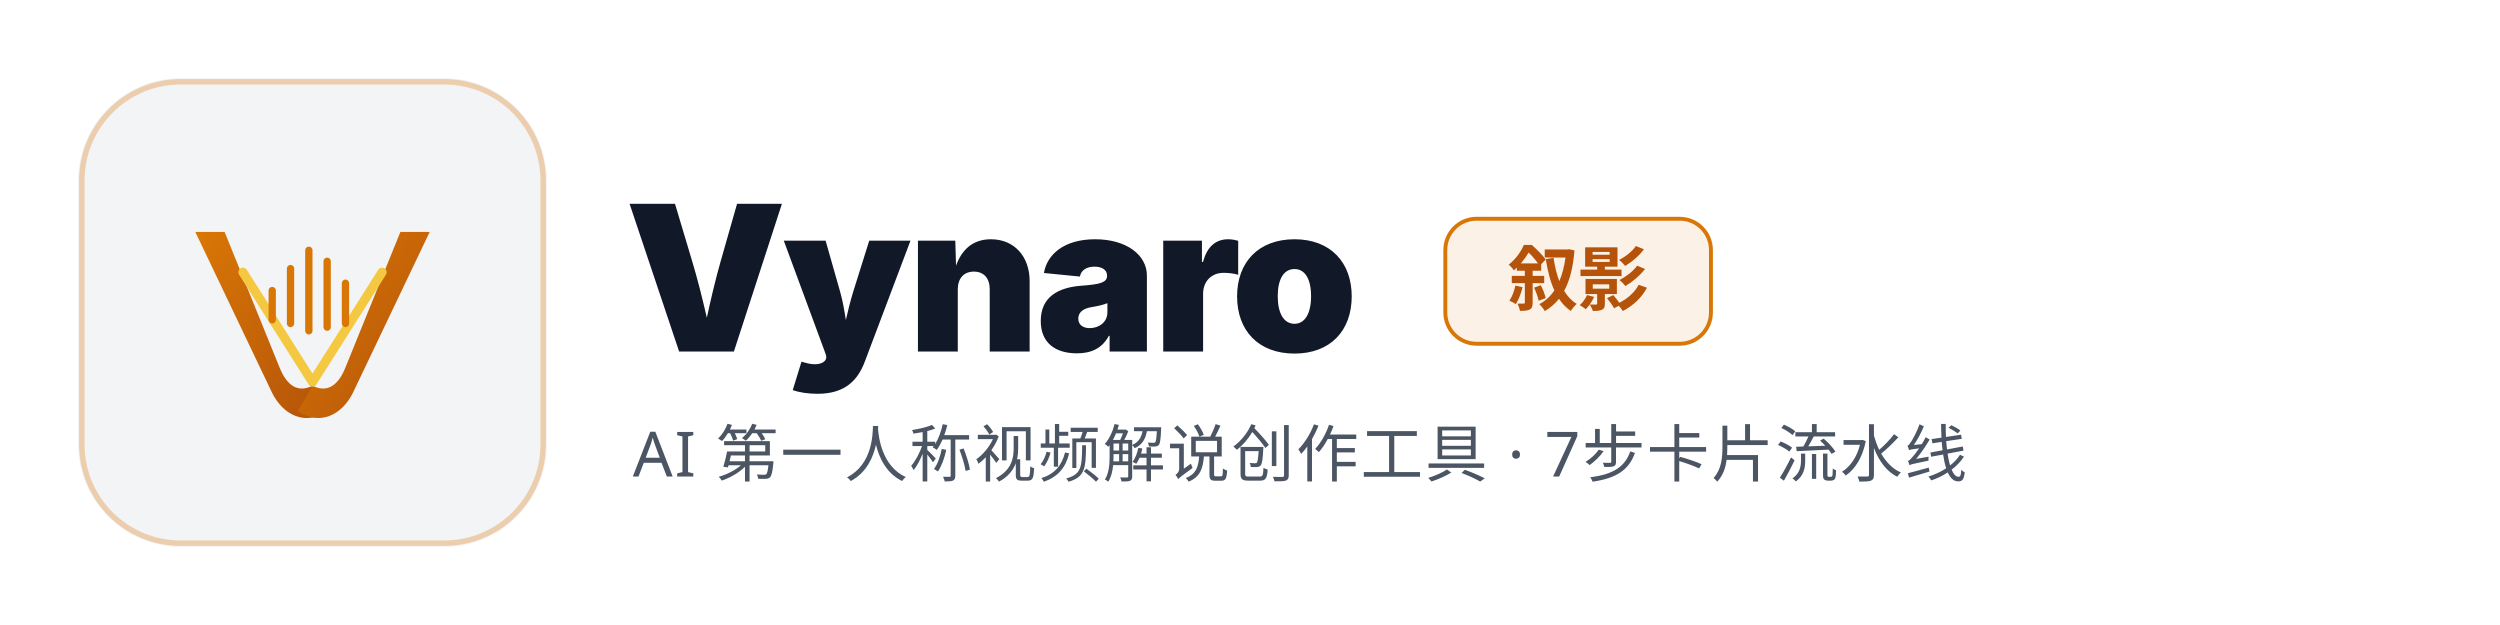
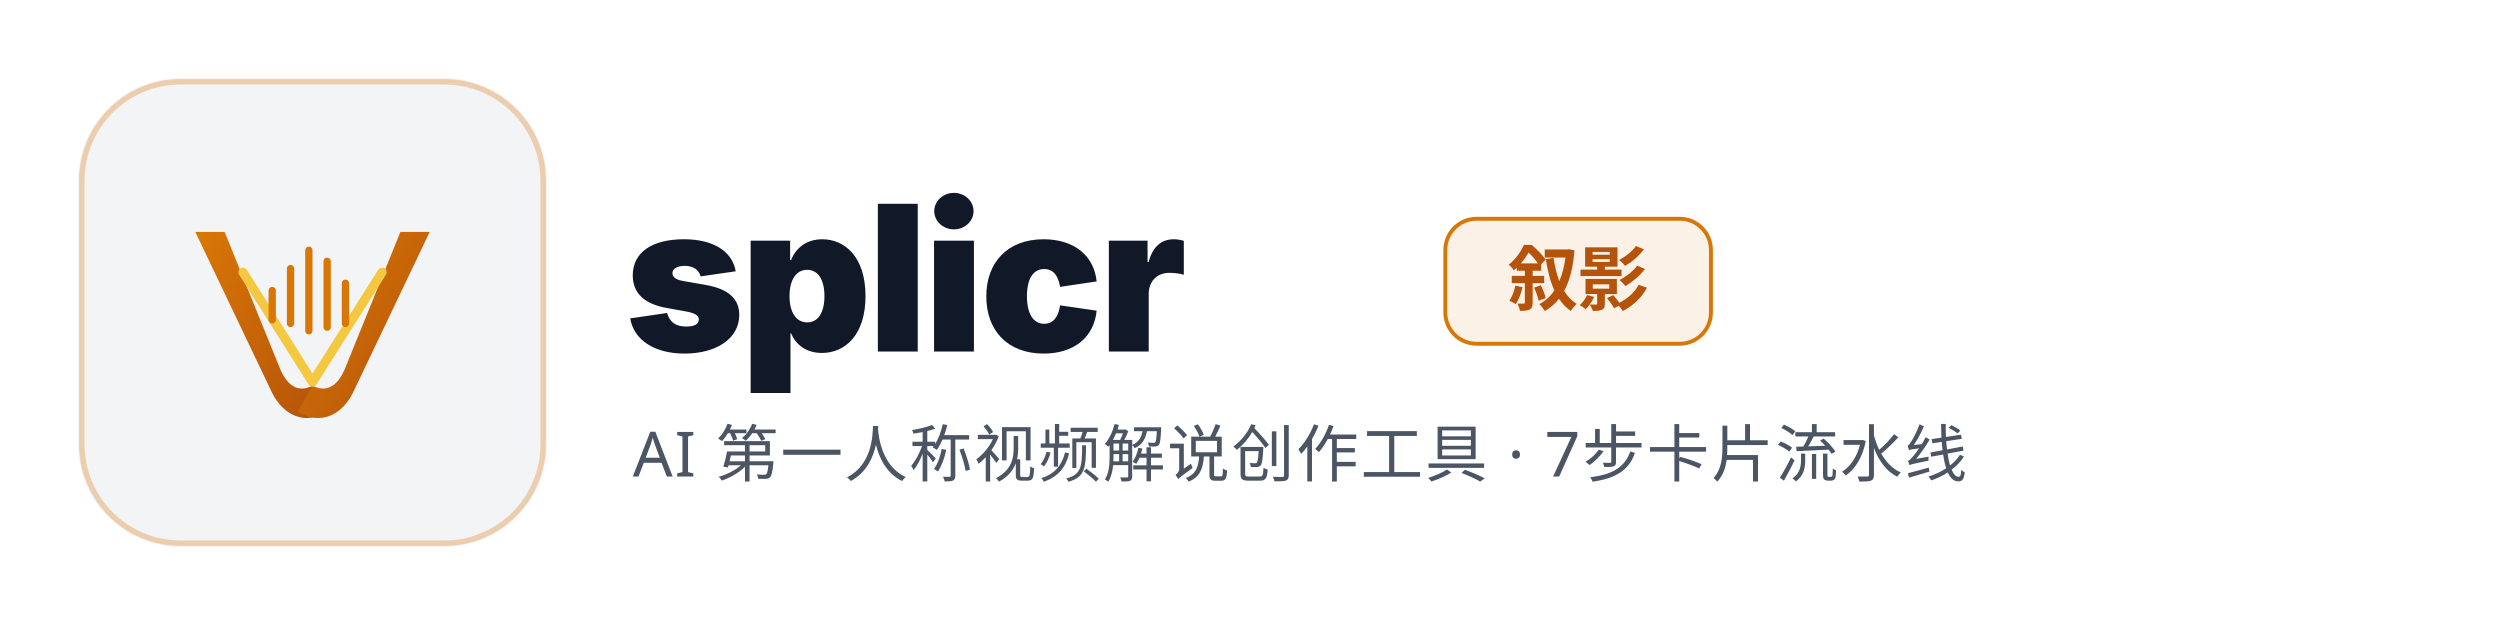
- <svg xmlns="http://www.w3.org/2000/svg" viewBox="0 0 640 160" role="img" aria-label="Vynaro horizontal logo light">
+ <svg xmlns="http://www.w3.org/2000/svg" viewBox="0 0 640 160" role="img" aria-label="splicr horizontal logo light">
  <defs>
    <linearGradient id="hzGoldLight" x1="0%" y1="0%" x2="100%" y2="100%">
      <stop offset="0%" stop-color="#D97706" />
      <stop offset="100%" stop-color="#B45309" />
    </linearGradient>
  </defs>
  <g transform="translate(20, 20) scale(0.46875)">
    <rect width="256" height="256" rx="56" ry="56" fill="#F3F4F6" />
    <rect x="2" y="2" width="252" height="252" rx="54" ry="54" fill="none" stroke="#D97706" stroke-width="3" opacity="0.3" />
    <g transform="translate(128 126)">
      <path d="M -64 -42 L -22 46 C -16 58 -4 64 8 56 L 0 42 C -8 46 -14 42 -18 32 L -48 -42 Z" fill="url(#hzGoldLight)" />
      <path d="M 64 -42 L 22 46 C 16 58 4 64 -8 56 L 0 42 C 8 46 14 42 18 32 L 48 -42 Z" fill="url(#hzGoldLight)" />
      <path d="M -38 -20 L 0 40 L 38 -20" fill="none" stroke="#F5C842" stroke-width="5" stroke-linecap="round" stroke-linejoin="round" />
      <g fill="#D97706">
        <rect x="-24" y="-12" width="4" height="20" rx="2" />
        <rect x="-14" y="-24" width="4" height="34" rx="2" />
        <rect x="-4" y="-34" width="4" height="48" rx="2" />
        <rect x="6" y="-28" width="4" height="40" rx="2" />
        <rect x="16" y="-16" width="4" height="26" rx="2" />
      </g>
    </g>
  </g>
  <g transform="translate(160, 42)">
-     <text x="0" y="48" font-family="Inter, -apple-system, sans-serif" font-size="52" font-weight="900" letter-spacing="-1" fill="#111827">Vynaro</text>
+     <text x="0" y="48" font-family="Inter, -apple-system, sans-serif" font-size="52" font-weight="900" letter-spacing="-1" fill="#111827">splicr</text>
    <rect x="210" y="14" width="68" height="32" rx="8" fill="#D97706" fill-opacity="0.1" stroke="#D97706" stroke-width="1" />
    <text x="244" y="36" font-family="'PingFang SC', sans-serif" font-size="18" font-weight="700" fill="#B45309" text-anchor="middle">叙影</text>
    <text x="2" y="80" font-family="'PingFang SC', sans-serif" font-size="16" font-weight="500" fill="#4B5563" letter-spacing="0.5">AI 第一人称视频解说创作工具 · 7步卡片流水线</text>
  </g>
</svg>
